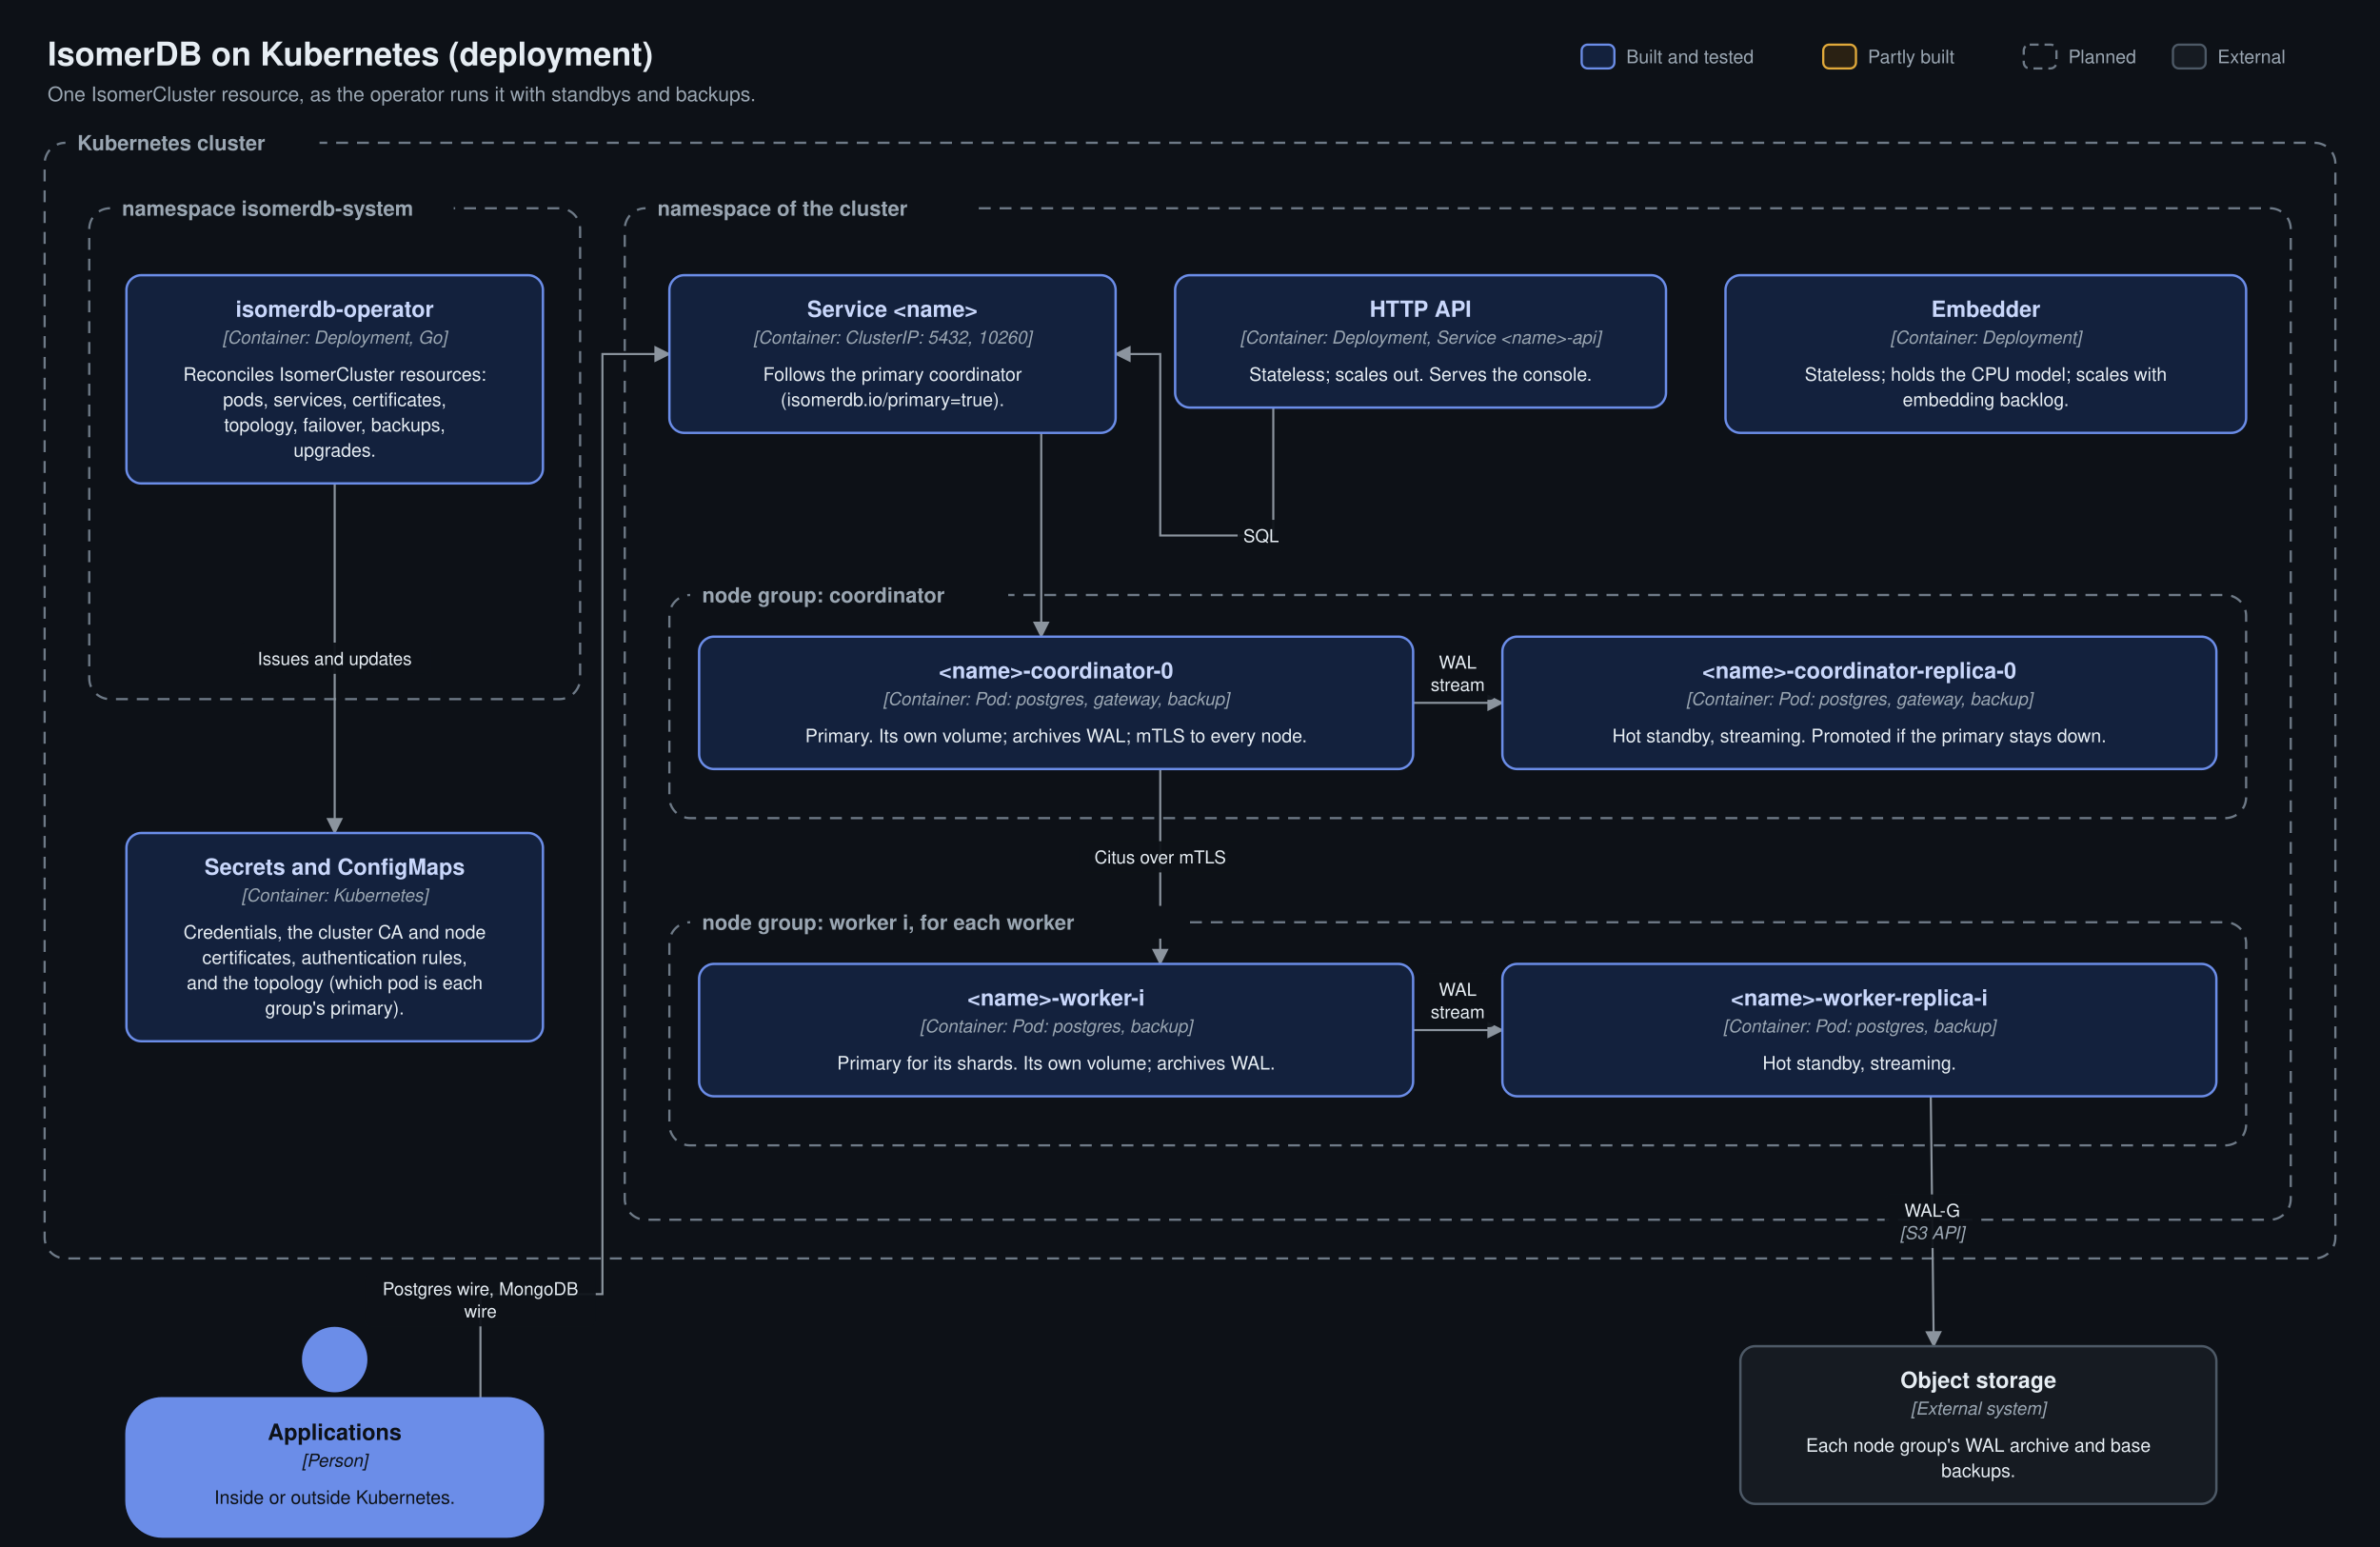
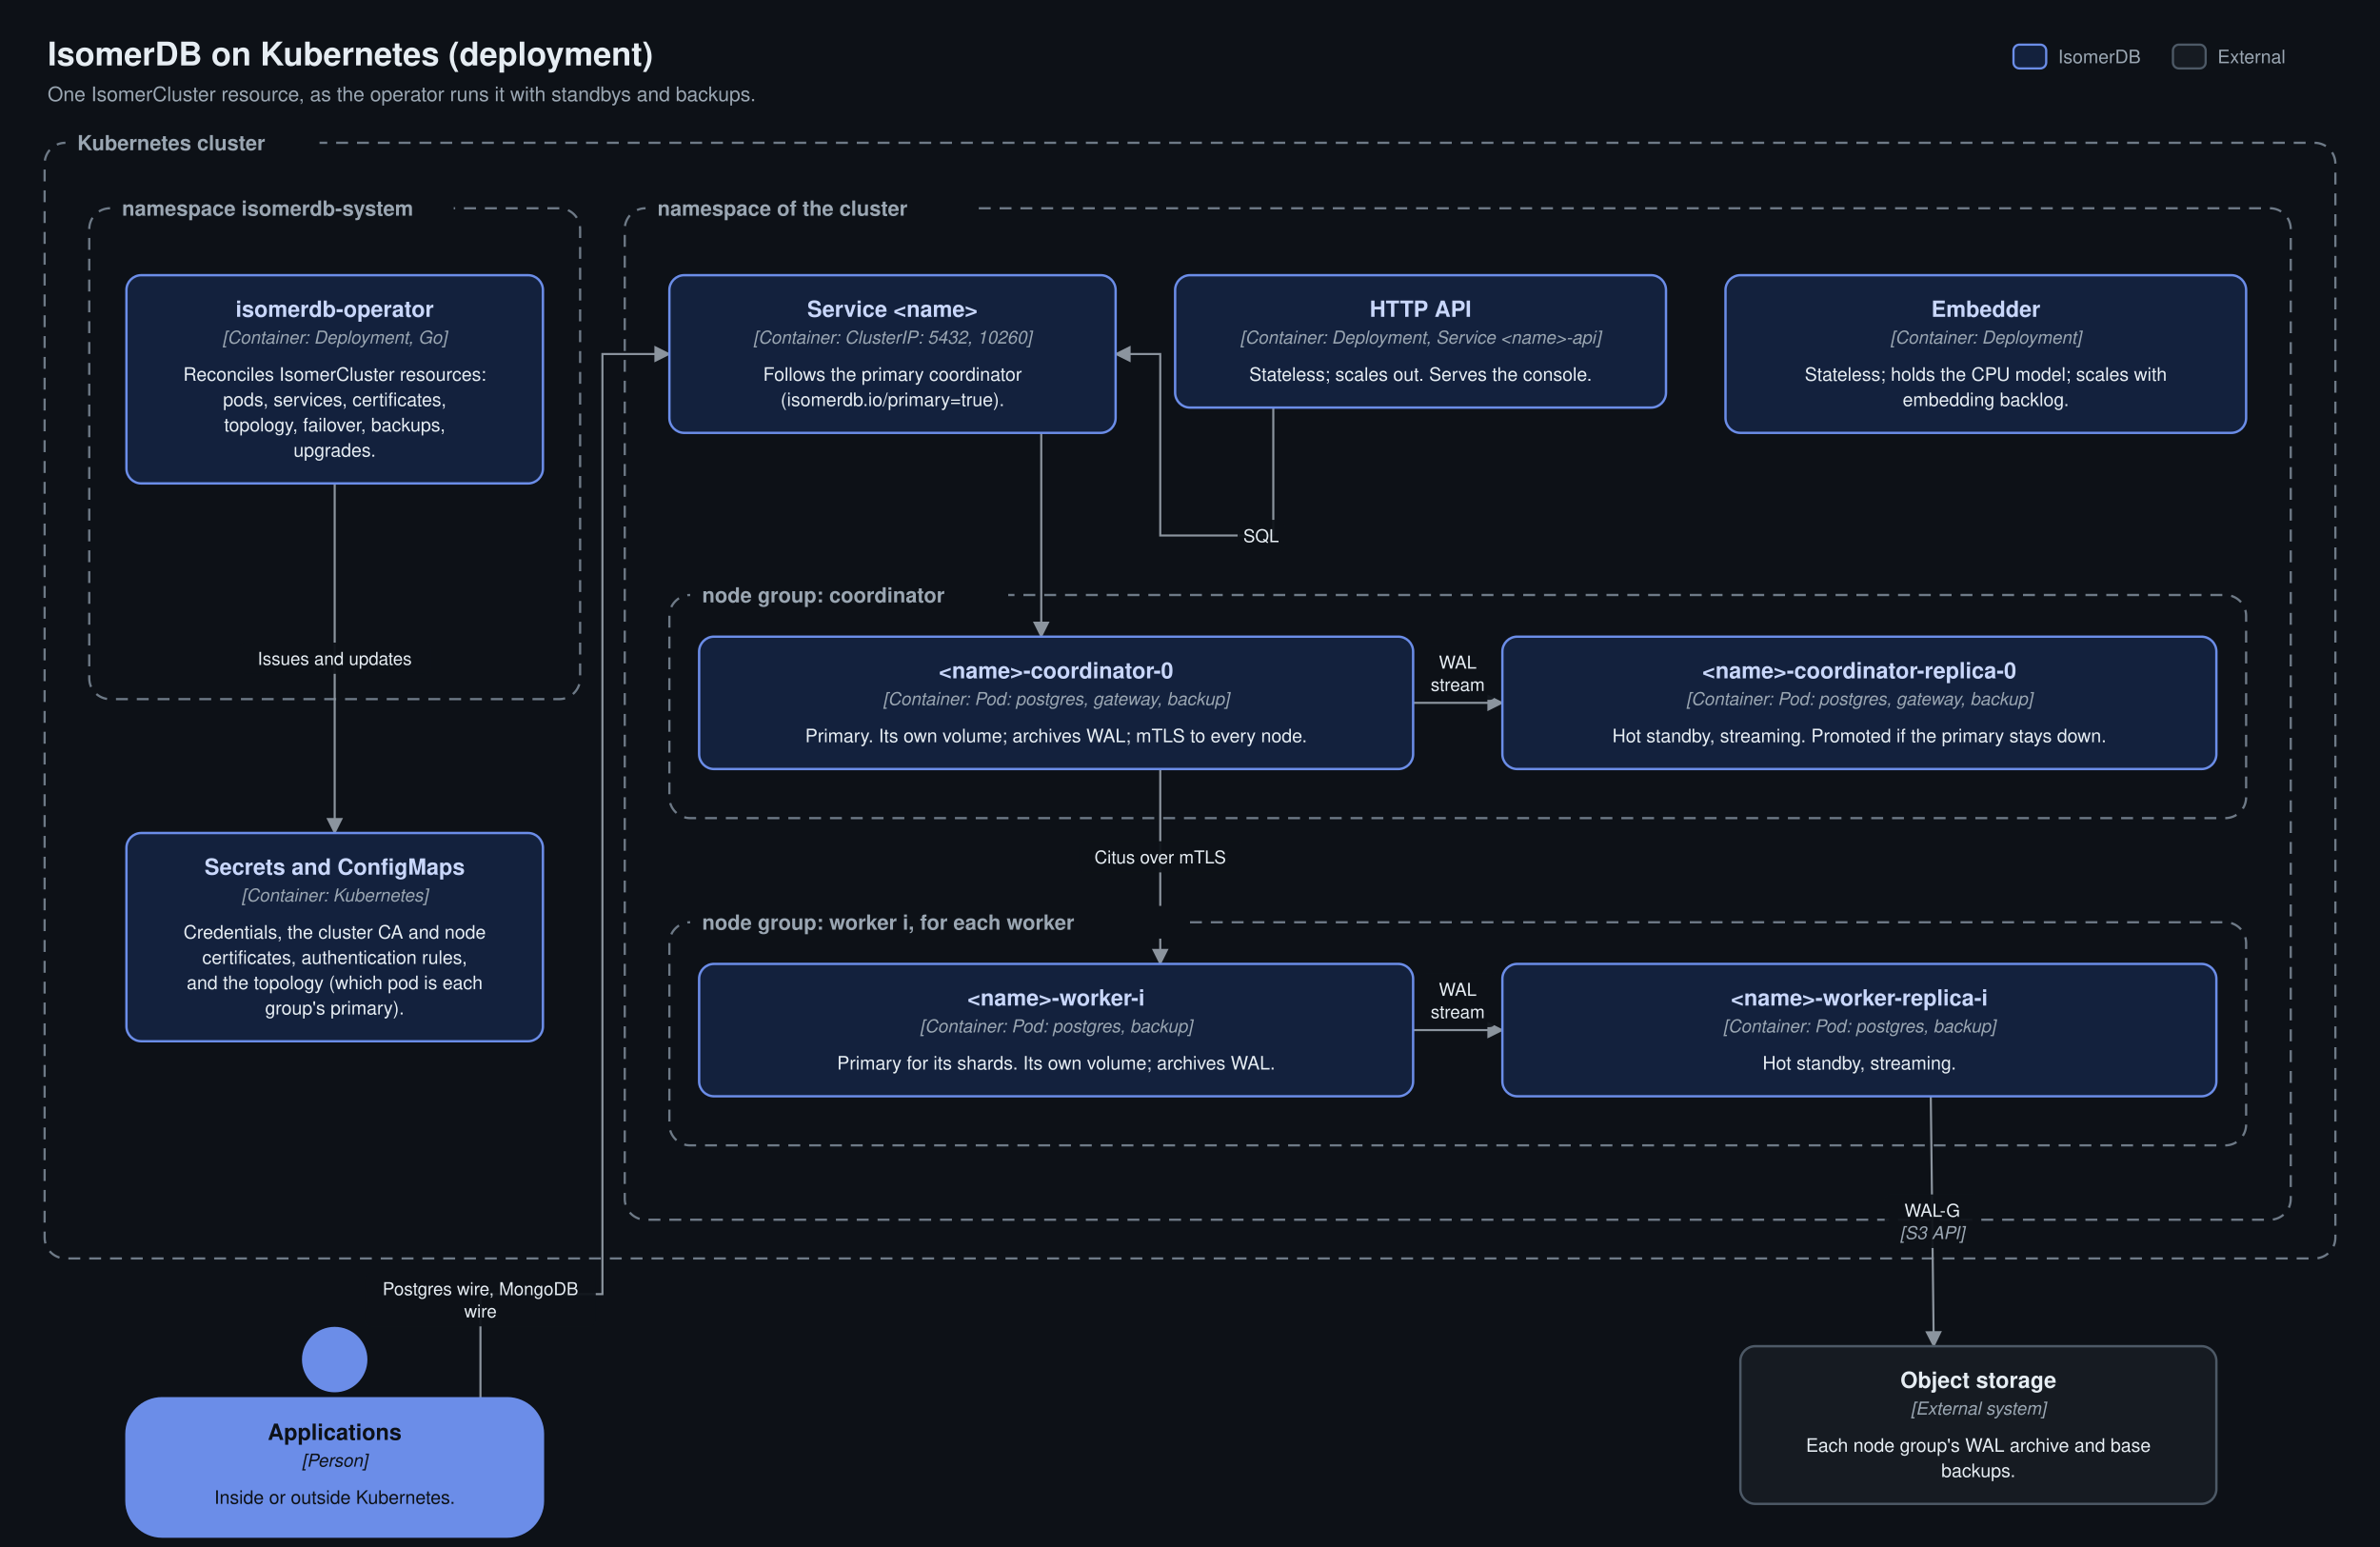
<svg xmlns="http://www.w3.org/2000/svg" width="1600" height="1040" viewBox="0 0 1600 1040" role="img" aria-label="IsomerDB on Kubernetes (deployment)">
  <defs>
    <marker id="arrow" viewBox="0 0 10 10" refX="9" refY="5" markerWidth="8" markerHeight="8" orient="auto-start-reverse">
      <path d="M0,0 L10,5 L0,10 z" fill="#8b949e" />
    </marker>
  </defs>
  <rect width="100%" height="100%" fill="#0d1117" />
  <text x="32" y="44" font-family="-apple-system, BlinkMacSystemFont, 'Segoe UI', Helvetica, Arial, sans-serif" font-size="22" font-weight="650" fill="#e6edf3">IsomerDB on Kubernetes (deployment)</text>
  <text x="32" y="68" font-family="-apple-system, BlinkMacSystemFont, 'Segoe UI', Helvetica, Arial, sans-serif" font-size="13.5" fill="#9aa6b2">One IsomerCluster resource, as the operator runs it with standbys and backups.</text>
  <rect x="30" y="96" width="1540" height="750" rx="14" fill="none" stroke="#6e7a87" stroke-width="1.5" stroke-dasharray="8 6" />
  <rect x="60" y="140" width="330" height="330" rx="14" fill="none" stroke="#6e7a87" stroke-width="1.5" stroke-dasharray="8 6" />
  <rect x="420" y="140" width="1120" height="680" rx="14" fill="none" stroke="#6e7a87" stroke-width="1.5" stroke-dasharray="8 6" />
  <rect x="450" y="400" width="1060" height="150" rx="14" fill="none" stroke="#6e7a87" stroke-width="1.5" stroke-dasharray="8 6" />
  <rect x="450" y="620" width="1060" height="150" rx="14" fill="none" stroke="#6e7a87" stroke-width="1.5" stroke-dasharray="8 6" />
  <path d="M323.0,940.0 L323.0,870.0 L405.0,870.0 L405.0,238.0 L450.0,238.0" fill="none" stroke="#8b949e" stroke-width="1.4" marker-end="url(#arrow)" />
  <path d="M700.0,291.0 L700.0,428.0" fill="none" stroke="#8b949e" stroke-width="1.4" marker-end="url(#arrow)" />
  <path d="M950.0,472.5 L1010.0,472.5" fill="none" stroke="#8b949e" stroke-width="1.4" marker-end="url(#arrow)" />
  <path d="M950.0,692.5 L1010.0,692.5" fill="none" stroke="#8b949e" stroke-width="1.4" marker-end="url(#arrow)" />
  <path d="M780.0,517.0 L780.0,648.0" fill="none" stroke="#8b949e" stroke-width="1.4" marker-end="url(#arrow)" />
  <path d="M856.0,274.0 L856.0,360.0 L780.0,360.0 L780.0,238.0 L750.0,238.0" fill="none" stroke="#8b949e" stroke-width="1.4" marker-end="url(#arrow)" />
  <path d="M225.0,325.0 L225.0,560.0" fill="none" stroke="#8b949e" stroke-width="1.4" marker-end="url(#arrow)" />
  <path d="M1298.0,737.0 L1300.0,905.0" fill="none" stroke="#8b949e" stroke-width="1.4" marker-end="url(#arrow)" />
  <rect x="44" y="85" width="170.8" height="22" fill="#0d1117" />
  <text x="52" y="101" font-family="-apple-system, BlinkMacSystemFont, 'Segoe UI', Helvetica, Arial, sans-serif" font-size="14" font-weight="650" fill="#9aa6b2">Kubernetes cluster</text>
  <rect x="74" y="129" width="231.0" height="22" fill="#0d1117" />
  <text x="82" y="145" font-family="-apple-system, BlinkMacSystemFont, 'Segoe UI', Helvetica, Arial, sans-serif" font-size="14" font-weight="650" fill="#9aa6b2">namespace isomerdb-system</text>
  <rect x="434" y="129" width="222.4" height="22" fill="#0d1117" />
  <text x="442" y="145" font-family="-apple-system, BlinkMacSystemFont, 'Segoe UI', Helvetica, Arial, sans-serif" font-size="14" font-weight="650" fill="#9aa6b2">namespace of the cluster</text>
  <rect x="464" y="389" width="213.8" height="22" fill="#0d1117" />
  <text x="472" y="405" font-family="-apple-system, BlinkMacSystemFont, 'Segoe UI', Helvetica, Arial, sans-serif" font-size="14" font-weight="650" fill="#9aa6b2">node group: coordinator</text>
  <rect x="464" y="609" width="334.2" height="22" fill="#0d1117" />
  <text x="472" y="625" font-family="-apple-system, BlinkMacSystemFont, 'Segoe UI', Helvetica, Arial, sans-serif" font-size="14" font-weight="650" fill="#9aa6b2">node group: worker i, for each worker</text>
  <rect x="85" y="185" width="280" height="140" rx="10" fill="#13213d" stroke="#6b8de8" stroke-width="1.6" />
  <text x="225.0" y="213" text-anchor="middle" font-family="-apple-system, BlinkMacSystemFont, 'Segoe UI', Helvetica, Arial, sans-serif" font-size="15" font-weight="650" fill="#c9d7fb">isomerdb-operator</text>
  <text x="225.0" y="231" text-anchor="middle" font-family="-apple-system, BlinkMacSystemFont, 'Segoe UI', Helvetica, Arial, sans-serif" font-size="12" font-style="italic" fill="#9aa6b2">[Container: Deployment, Go]</text>
  <text x="225.0" y="256" text-anchor="middle" font-family="-apple-system, BlinkMacSystemFont, 'Segoe UI', Helvetica, Arial, sans-serif" font-size="12.5" fill="#e6edf3">Reconciles IsomerCluster resources:</text>
  <text x="225.0" y="273" text-anchor="middle" font-family="-apple-system, BlinkMacSystemFont, 'Segoe UI', Helvetica, Arial, sans-serif" font-size="12.5" fill="#e6edf3">pods, services, certificates,</text>
  <text x="225.0" y="290" text-anchor="middle" font-family="-apple-system, BlinkMacSystemFont, 'Segoe UI', Helvetica, Arial, sans-serif" font-size="12.5" fill="#e6edf3">topology, failover, backups,</text>
  <text x="225.0" y="307" text-anchor="middle" font-family="-apple-system, BlinkMacSystemFont, 'Segoe UI', Helvetica, Arial, sans-serif" font-size="12.5" fill="#e6edf3">upgrades.</text>
  <rect x="450" y="185" width="300" height="106" rx="10" fill="#13213d" stroke="#6b8de8" stroke-width="1.6" />
  <text x="600.0" y="213" text-anchor="middle" font-family="-apple-system, BlinkMacSystemFont, 'Segoe UI', Helvetica, Arial, sans-serif" font-size="15" font-weight="650" fill="#c9d7fb">Service &lt;name&gt;</text>
  <text x="600.0" y="231" text-anchor="middle" font-family="-apple-system, BlinkMacSystemFont, 'Segoe UI', Helvetica, Arial, sans-serif" font-size="12" font-style="italic" fill="#9aa6b2">[Container: ClusterIP: 5432, 10260]</text>
  <text x="600.0" y="256" text-anchor="middle" font-family="-apple-system, BlinkMacSystemFont, 'Segoe UI', Helvetica, Arial, sans-serif" font-size="12.5" fill="#e6edf3">Follows the primary coordinator</text>
  <text x="600.0" y="273" text-anchor="middle" font-family="-apple-system, BlinkMacSystemFont, 'Segoe UI', Helvetica, Arial, sans-serif" font-size="12.5" fill="#e6edf3">(isomerdb.io/primary=true).</text>
  <rect x="790" y="185" width="330" height="89" rx="10" fill="#13213d" stroke="#6b8de8" stroke-width="1.6" />
  <text x="955.0" y="213" text-anchor="middle" font-family="-apple-system, BlinkMacSystemFont, 'Segoe UI', Helvetica, Arial, sans-serif" font-size="15" font-weight="650" fill="#c9d7fb">HTTP API</text>
  <text x="955.0" y="231" text-anchor="middle" font-family="-apple-system, BlinkMacSystemFont, 'Segoe UI', Helvetica, Arial, sans-serif" font-size="12" font-style="italic" fill="#9aa6b2">[Container: Deployment, Service &lt;name&gt;-api]</text>
  <text x="955.0" y="256" text-anchor="middle" font-family="-apple-system, BlinkMacSystemFont, 'Segoe UI', Helvetica, Arial, sans-serif" font-size="12.5" fill="#e6edf3">Stateless; scales out. Serves the console.</text>
  <rect x="1160" y="185" width="350" height="106" rx="10" fill="#13213d" stroke="#6b8de8" stroke-width="1.6" />
  <text x="1335.0" y="213" text-anchor="middle" font-family="-apple-system, BlinkMacSystemFont, 'Segoe UI', Helvetica, Arial, sans-serif" font-size="15" font-weight="650" fill="#c9d7fb">Embedder</text>
  <text x="1335.0" y="231" text-anchor="middle" font-family="-apple-system, BlinkMacSystemFont, 'Segoe UI', Helvetica, Arial, sans-serif" font-size="12" font-style="italic" fill="#9aa6b2">[Container: Deployment]</text>
  <text x="1335.0" y="256" text-anchor="middle" font-family="-apple-system, BlinkMacSystemFont, 'Segoe UI', Helvetica, Arial, sans-serif" font-size="12.5" fill="#e6edf3">Stateless; holds the CPU model; scales with</text>
  <text x="1335.0" y="273" text-anchor="middle" font-family="-apple-system, BlinkMacSystemFont, 'Segoe UI', Helvetica, Arial, sans-serif" font-size="12.5" fill="#e6edf3">embedding backlog.</text>
  <rect x="470" y="428" width="480" height="89" rx="10" fill="#13213d" stroke="#6b8de8" stroke-width="1.6" />
  <text x="710.0" y="456" text-anchor="middle" font-family="-apple-system, BlinkMacSystemFont, 'Segoe UI', Helvetica, Arial, sans-serif" font-size="15" font-weight="650" fill="#c9d7fb">&lt;name&gt;-coordinator-0</text>
  <text x="710.0" y="474" text-anchor="middle" font-family="-apple-system, BlinkMacSystemFont, 'Segoe UI', Helvetica, Arial, sans-serif" font-size="12" font-style="italic" fill="#9aa6b2">[Container: Pod: postgres, gateway, backup]</text>
  <text x="710.0" y="499" text-anchor="middle" font-family="-apple-system, BlinkMacSystemFont, 'Segoe UI', Helvetica, Arial, sans-serif" font-size="12.5" fill="#e6edf3">Primary. Its own volume; archives WAL; mTLS to every node.</text>
  <rect x="1010" y="428" width="480" height="89" rx="10" fill="#13213d" stroke="#6b8de8" stroke-width="1.6" />
  <text x="1250.0" y="456" text-anchor="middle" font-family="-apple-system, BlinkMacSystemFont, 'Segoe UI', Helvetica, Arial, sans-serif" font-size="15" font-weight="650" fill="#c9d7fb">&lt;name&gt;-coordinator-replica-0</text>
  <text x="1250.0" y="474" text-anchor="middle" font-family="-apple-system, BlinkMacSystemFont, 'Segoe UI', Helvetica, Arial, sans-serif" font-size="12" font-style="italic" fill="#9aa6b2">[Container: Pod: postgres, gateway, backup]</text>
  <text x="1250.0" y="499" text-anchor="middle" font-family="-apple-system, BlinkMacSystemFont, 'Segoe UI', Helvetica, Arial, sans-serif" font-size="12.5" fill="#e6edf3">Hot standby, streaming. Promoted if the primary stays down.</text>
  <rect x="470" y="648" width="480" height="89" rx="10" fill="#13213d" stroke="#6b8de8" stroke-width="1.6" />
  <text x="710.0" y="676" text-anchor="middle" font-family="-apple-system, BlinkMacSystemFont, 'Segoe UI', Helvetica, Arial, sans-serif" font-size="15" font-weight="650" fill="#c9d7fb">&lt;name&gt;-worker-i</text>
  <text x="710.0" y="694" text-anchor="middle" font-family="-apple-system, BlinkMacSystemFont, 'Segoe UI', Helvetica, Arial, sans-serif" font-size="12" font-style="italic" fill="#9aa6b2">[Container: Pod: postgres, backup]</text>
  <text x="710.0" y="719" text-anchor="middle" font-family="-apple-system, BlinkMacSystemFont, 'Segoe UI', Helvetica, Arial, sans-serif" font-size="12.5" fill="#e6edf3">Primary for its shards. Its own volume; archives WAL.</text>
  <rect x="1010" y="648" width="480" height="89" rx="10" fill="#13213d" stroke="#6b8de8" stroke-width="1.6" />
  <text x="1250.0" y="676" text-anchor="middle" font-family="-apple-system, BlinkMacSystemFont, 'Segoe UI', Helvetica, Arial, sans-serif" font-size="15" font-weight="650" fill="#c9d7fb">&lt;name&gt;-worker-replica-i</text>
  <text x="1250.0" y="694" text-anchor="middle" font-family="-apple-system, BlinkMacSystemFont, 'Segoe UI', Helvetica, Arial, sans-serif" font-size="12" font-style="italic" fill="#9aa6b2">[Container: Pod: postgres, backup]</text>
  <text x="1250.0" y="719" text-anchor="middle" font-family="-apple-system, BlinkMacSystemFont, 'Segoe UI', Helvetica, Arial, sans-serif" font-size="12.5" fill="#e6edf3">Hot standby, streaming.</text>
  <rect x="85" y="560" width="280" height="140" rx="10" fill="#13213d" stroke="#6b8de8" stroke-width="1.6" />
  <text x="225.0" y="588" text-anchor="middle" font-family="-apple-system, BlinkMacSystemFont, 'Segoe UI', Helvetica, Arial, sans-serif" font-size="15" font-weight="650" fill="#c9d7fb">Secrets and ConfigMaps</text>
  <text x="225.0" y="606" text-anchor="middle" font-family="-apple-system, BlinkMacSystemFont, 'Segoe UI', Helvetica, Arial, sans-serif" font-size="12" font-style="italic" fill="#9aa6b2">[Container: Kubernetes]</text>
  <text x="225.0" y="631" text-anchor="middle" font-family="-apple-system, BlinkMacSystemFont, 'Segoe UI', Helvetica, Arial, sans-serif" font-size="12.5" fill="#e6edf3">Credentials, the cluster CA and node</text>
  <text x="225.0" y="648" text-anchor="middle" font-family="-apple-system, BlinkMacSystemFont, 'Segoe UI', Helvetica, Arial, sans-serif" font-size="12.5" fill="#e6edf3">certificates, authentication rules,</text>
  <text x="225.0" y="665" text-anchor="middle" font-family="-apple-system, BlinkMacSystemFont, 'Segoe UI', Helvetica, Arial, sans-serif" font-size="12.5" fill="#e6edf3">and the topology (which pod is each</text>
  <text x="225.0" y="682" text-anchor="middle" font-family="-apple-system, BlinkMacSystemFont, 'Segoe UI', Helvetica, Arial, sans-serif" font-size="12.5" fill="#e6edf3">group's primary).</text>
  <circle cx="225.0" cy="914" r="22" fill="#6b8de8" />
  <rect x="85" y="940" width="280" height="93" rx="24" fill="#6b8de8" stroke="#6b8de8" stroke-width="1.6" />
  <text x="225.0" y="968" text-anchor="middle" font-family="-apple-system, BlinkMacSystemFont, 'Segoe UI', Helvetica, Arial, sans-serif" font-size="15" font-weight="650" fill="#0d1117">Applications</text>
  <text x="225.0" y="986" text-anchor="middle" font-family="-apple-system, BlinkMacSystemFont, 'Segoe UI', Helvetica, Arial, sans-serif" font-size="12" font-style="italic" fill="#0d1117">[Person]</text>
  <text x="225.0" y="1011" text-anchor="middle" font-family="-apple-system, BlinkMacSystemFont, 'Segoe UI', Helvetica, Arial, sans-serif" font-size="12.5" fill="#0d1117">Inside or outside Kubernetes.</text>
  <rect x="1170" y="905" width="320" height="106" rx="10" fill="#161b22" stroke="#4d5966" stroke-width="1.6" />
  <text x="1330.0" y="933" text-anchor="middle" font-family="-apple-system, BlinkMacSystemFont, 'Segoe UI', Helvetica, Arial, sans-serif" font-size="15" font-weight="650" fill="#e6edf3">Object storage</text>
  <text x="1330.0" y="951" text-anchor="middle" font-family="-apple-system, BlinkMacSystemFont, 'Segoe UI', Helvetica, Arial, sans-serif" font-size="12" font-style="italic" fill="#9aa6b2">[External system]</text>
  <text x="1330.0" y="976" text-anchor="middle" font-family="-apple-system, BlinkMacSystemFont, 'Segoe UI', Helvetica, Arial, sans-serif" font-size="12.5" fill="#e6edf3">Each node group's WAL archive and base</text>
  <text x="1330.0" y="993" text-anchor="middle" font-family="-apple-system, BlinkMacSystemFont, 'Segoe UI', Helvetica, Arial, sans-serif" font-size="12.5" fill="#e6edf3">backups.</text>
  <rect x="245.5" y="855.7" width="155.0" height="36" rx="4" fill="#0d1117" opacity="0.94" />
  <text x="323.0" y="870.7" text-anchor="middle" font-family="-apple-system, BlinkMacSystemFont, 'Segoe UI', Helvetica, Arial, sans-serif" font-size="12" fill="#e6edf3">Postgres wire, MongoDB</text>
  <text x="323.0" y="885.7" text-anchor="middle" font-family="-apple-system, BlinkMacSystemFont, 'Segoe UI', Helvetica, Arial, sans-serif" font-size="12" fill="#e6edf3">wire</text>
  <rect x="954.5" y="434.5" width="51.0" height="36" rx="4" fill="#0d1117" opacity="0.94" />
  <text x="980.0" y="449.5" text-anchor="middle" font-family="-apple-system, BlinkMacSystemFont, 'Segoe UI', Helvetica, Arial, sans-serif" font-size="12" fill="#e6edf3">WAL</text>
  <text x="980.0" y="464.5" text-anchor="middle" font-family="-apple-system, BlinkMacSystemFont, 'Segoe UI', Helvetica, Arial, sans-serif" font-size="12" fill="#e6edf3">stream</text>
  <rect x="954.5" y="654.5" width="51.0" height="36" rx="4" fill="#0d1117" opacity="0.94" />
  <text x="980.0" y="669.5" text-anchor="middle" font-family="-apple-system, BlinkMacSystemFont, 'Segoe UI', Helvetica, Arial, sans-serif" font-size="12" fill="#e6edf3">WAL</text>
  <text x="980.0" y="684.5" text-anchor="middle" font-family="-apple-system, BlinkMacSystemFont, 'Segoe UI', Helvetica, Arial, sans-serif" font-size="12" fill="#e6edf3">stream</text>
  <rect x="725.2" y="565.5" width="109.5" height="21" rx="4" fill="#0d1117" opacity="0.94" />
  <text x="780.0" y="580.5" text-anchor="middle" font-family="-apple-system, BlinkMacSystemFont, 'Segoe UI', Helvetica, Arial, sans-serif" font-size="12" fill="#e6edf3">Citus over mTLS</text>
  <rect x="832.0" y="349.5" width="31.5" height="21" rx="4" fill="#0d1117" opacity="0.94" />
  <text x="847.8" y="364.5" text-anchor="middle" font-family="-apple-system, BlinkMacSystemFont, 'Segoe UI', Helvetica, Arial, sans-serif" font-size="12" fill="#e6edf3">SQL</text>
  <rect x="160.5" y="432.0" width="129.0" height="21" rx="4" fill="#0d1117" opacity="0.94" />
  <text x="225.0" y="447.0" text-anchor="middle" font-family="-apple-system, BlinkMacSystemFont, 'Segoe UI', Helvetica, Arial, sans-serif" font-size="12" fill="#e6edf3">Issues and updates</text>
  <rect x="1267.0" y="803.0" width="64.0" height="36" rx="4" fill="#0d1117" opacity="0.94" />
  <text x="1299.0" y="818.0" text-anchor="middle" font-family="-apple-system, BlinkMacSystemFont, 'Segoe UI', Helvetica, Arial, sans-serif" font-size="12" fill="#e6edf3">WAL-G</text>
  <text x="1299.0" y="833.0" text-anchor="middle" font-family="-apple-system, BlinkMacSystemFont, 'Segoe UI', Helvetica, Arial, sans-serif" font-size="12" fill="#9aa6b2" font-style="italic">[S3 API]</text>
-   <rect x="1063.3" y="30" width="22" height="16" rx="4" fill="#13213d" stroke="#6b8de8" stroke-width="1.5" />
-   <text x="1093.3" y="42.5" font-family="-apple-system, BlinkMacSystemFont, 'Segoe UI', Helvetica, Arial, sans-serif" font-size="12.5" fill="#9aa6b2">Built and tested</text>
-   <rect x="1225.7" y="30" width="22" height="16" rx="4" fill="#2a2113" stroke="#e0a93a" stroke-width="1.5" />
-   <text x="1255.7" y="42.5" font-family="-apple-system, BlinkMacSystemFont, 'Segoe UI', Helvetica, Arial, sans-serif" font-size="12.5" fill="#9aa6b2">Partly built</text>
-   <rect x="1360.5" y="30" width="22" height="16" rx="4" fill="#0d1117" stroke="#6e7a87" stroke-width="1.5" stroke-dasharray="6 4" />
-   <text x="1390.5" y="42.5" font-family="-apple-system, BlinkMacSystemFont, 'Segoe UI', Helvetica, Arial, sans-serif" font-size="12.5" fill="#9aa6b2">Planned</text>
+   <rect x="1353.6" y="30" width="22" height="16" rx="4" fill="#13213d" stroke="#6b8de8" stroke-width="1.5" />
+   <text x="1383.6" y="42.5" font-family="-apple-system, BlinkMacSystemFont, 'Segoe UI', Helvetica, Arial, sans-serif" font-size="12.5" fill="#9aa6b2">IsomerDB</text>
  <rect x="1460.8" y="30" width="22" height="16" rx="4" fill="#161b22" stroke="#4d5966" stroke-width="1.5" />
  <text x="1490.8" y="42.5" font-family="-apple-system, BlinkMacSystemFont, 'Segoe UI', Helvetica, Arial, sans-serif" font-size="12.5" fill="#9aa6b2">External</text>
</svg>
